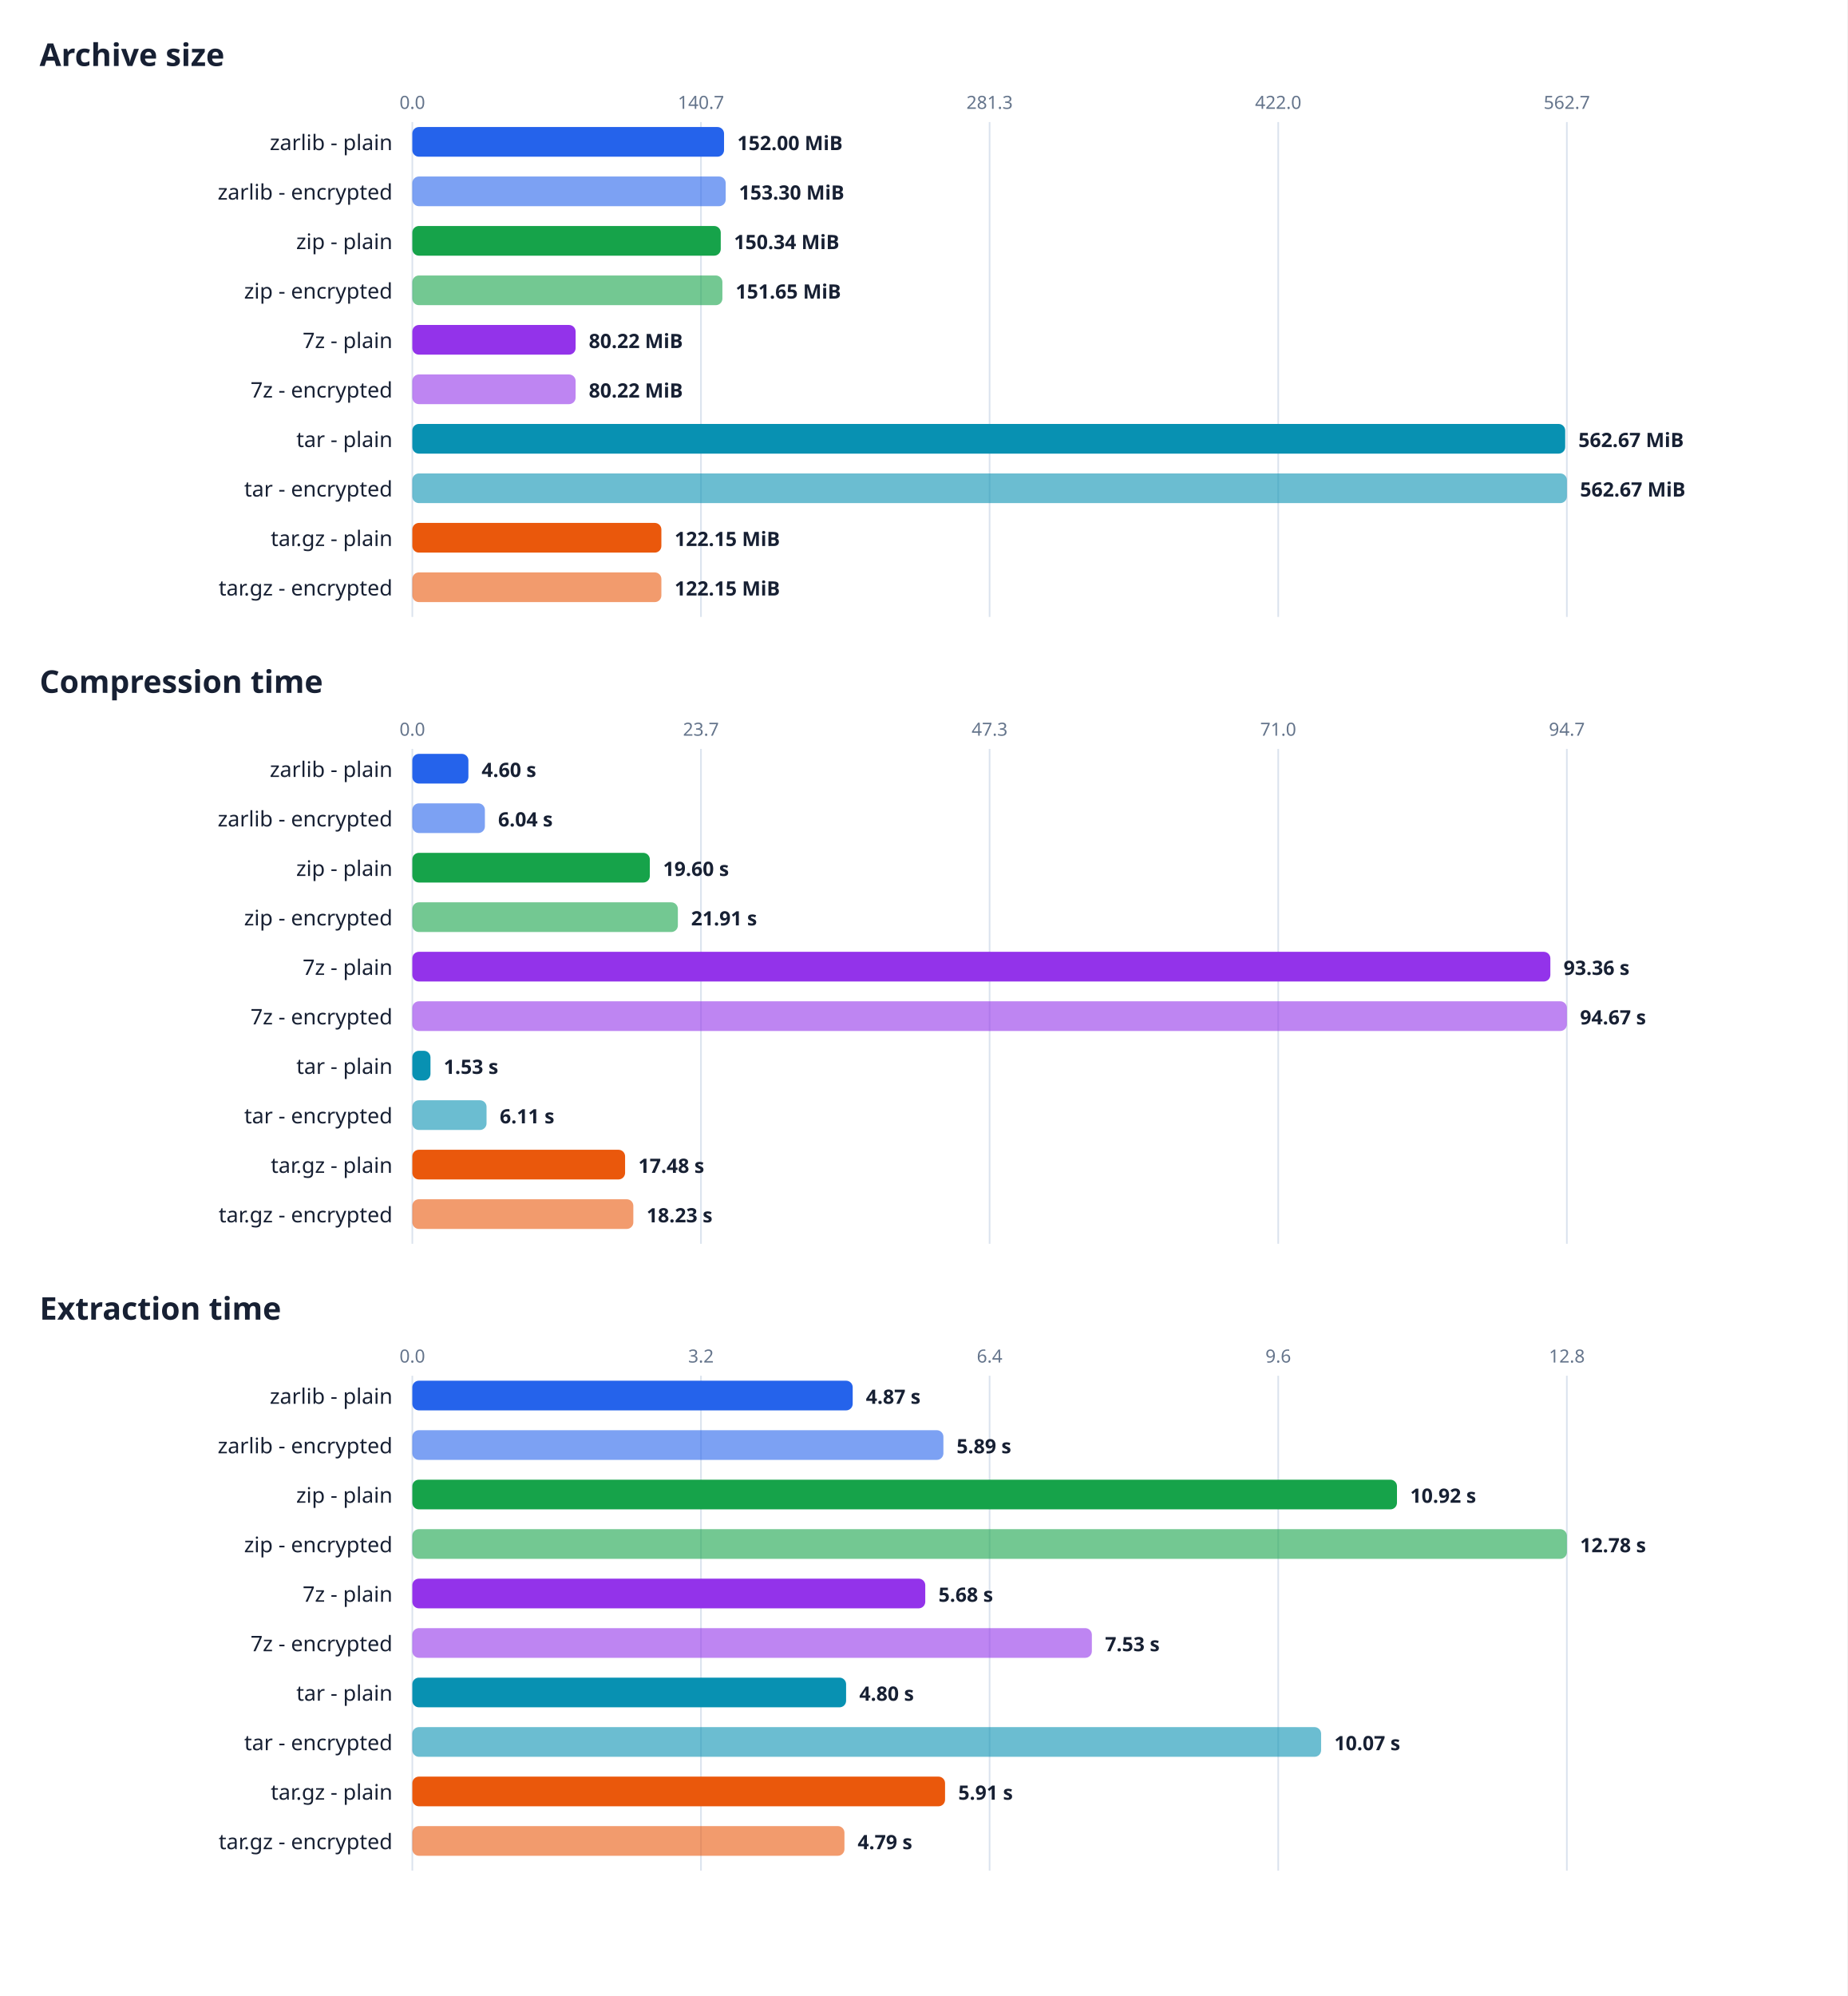
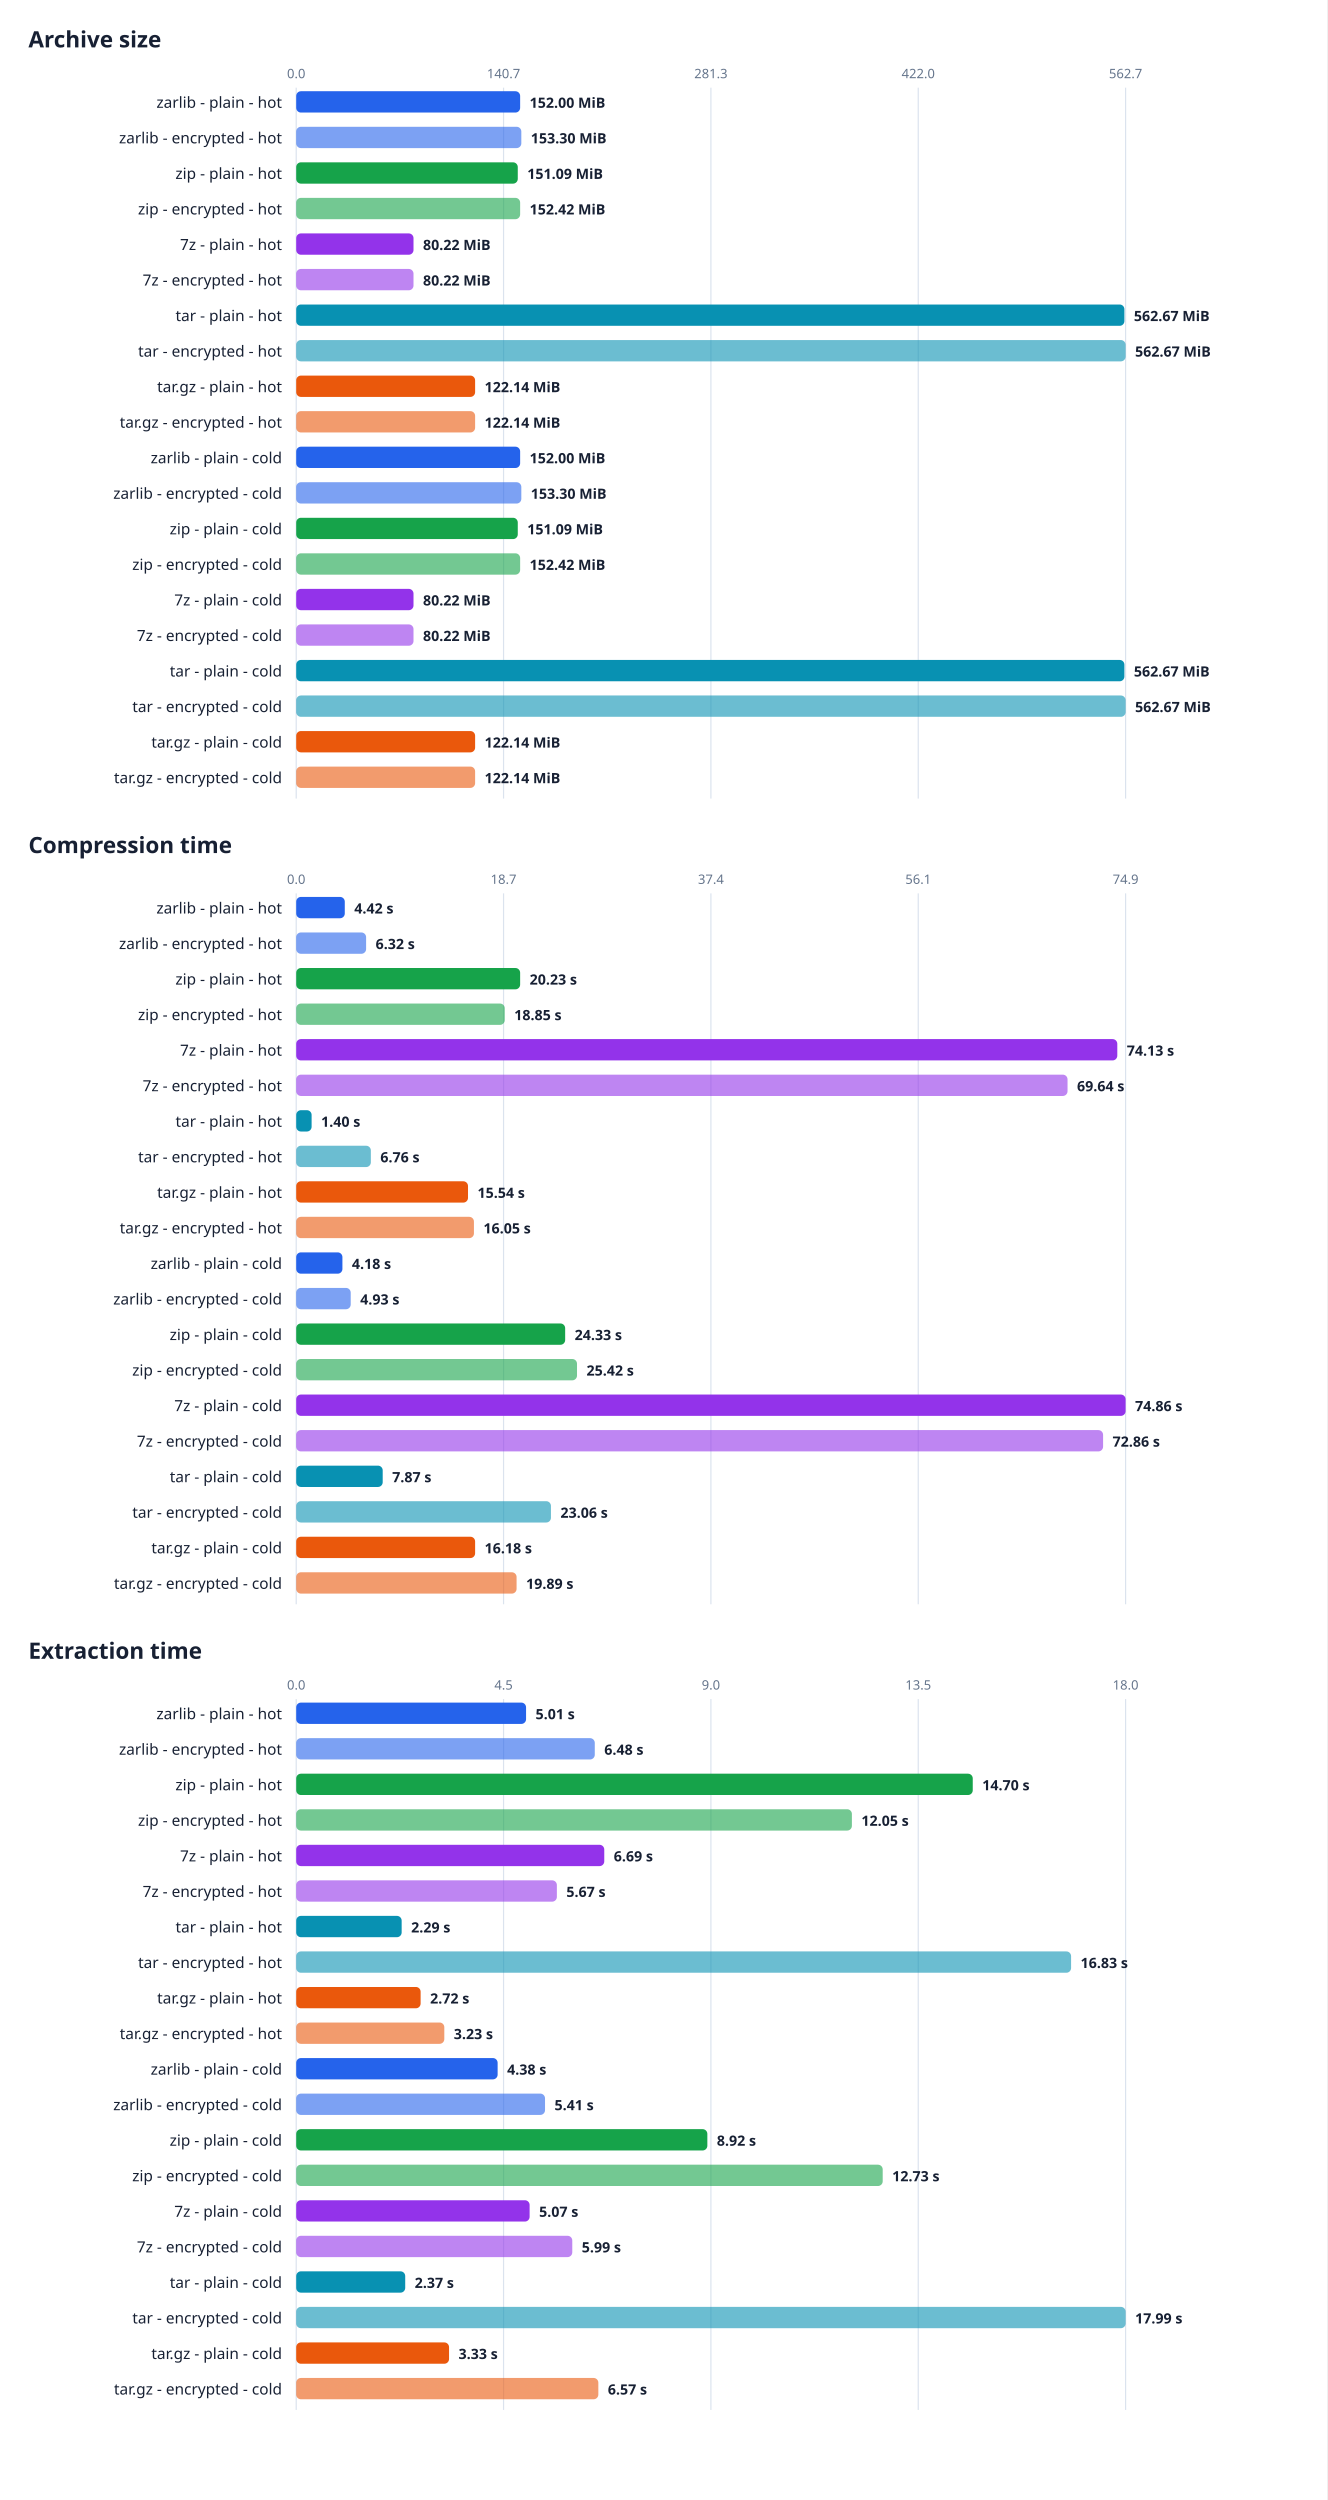
- <svg xmlns="http://www.w3.org/2000/svg" width="1120" height="1210" viewBox="0 0 1120 1210" role="img" aria-labelledby="title description">
+ <svg xmlns="http://www.w3.org/2000/svg" width="1120" height="2110" viewBox="0 0 1120 2110" role="img" aria-labelledby="title description">
  <style>
  text { font-family: system-ui, sans-serif; fill: #172033; }
  .heading { font-size: 19px; font-weight: 700; }
  .label { font-size: 13px; }
  .axis { font-size: 11px; fill: #64748b; }
  .value { font-size: 12px; font-weight: 600; }
  .grid { stroke: #dbe3ee; stroke-width: 1; }
</style>
  <rect width="100%" height="100%" fill="#ffffff" />
  <text x="24" y="40" class="heading">Archive size</text>
-   <line x1="250" y1="74" x2="250" y2="374" class="grid" />
+   <line x1="250" y1="74" x2="250" y2="674" class="grid" />
  <text x="250" y="66" text-anchor="middle" class="axis">0.0</text>
-   <line x1="425" y1="74" x2="425" y2="374" class="grid" />
+   <line x1="425" y1="74" x2="425" y2="674" class="grid" />
  <text x="425" y="66" text-anchor="middle" class="axis">140.7</text>
-   <line x1="600" y1="74" x2="600" y2="374" class="grid" />
+   <line x1="600" y1="74" x2="600" y2="674" class="grid" />
  <text x="600" y="66" text-anchor="middle" class="axis">281.3</text>
-   <line x1="775" y1="74" x2="775" y2="374" class="grid" />
+   <line x1="775" y1="74" x2="775" y2="674" class="grid" />
  <text x="775" y="66" text-anchor="middle" class="axis">422.0</text>
-   <line x1="950" y1="74" x2="950" y2="374" class="grid" />
+   <line x1="950" y1="74" x2="950" y2="674" class="grid" />
  <text x="950" y="66" text-anchor="middle" class="axis">562.7</text>
-   <text x="238" y="91" text-anchor="end" class="label">zarlib - plain</text>
+   <text x="238" y="91" text-anchor="end" class="label">zarlib - plain - hot</text>
  <rect x="250" y="77" width="189" height="18" rx="4" fill="#2563eb" opacity="1.0" />
  <text x="447" y="91" class="value">152.00 MiB</text>
-   <text x="238" y="121" text-anchor="end" class="label">zarlib - encrypted</text>
+   <text x="238" y="121" text-anchor="end" class="label">zarlib - encrypted - hot</text>
  <rect x="250" y="107" width="190" height="18" rx="4" fill="#2563eb" opacity="0.60" />
  <text x="448" y="121" class="value">153.30 MiB</text>
-   <text x="238" y="151" text-anchor="end" class="label">zip - plain</text>
+   <text x="238" y="151" text-anchor="end" class="label">zip - plain - hot</text>
  <rect x="250" y="137" width="187" height="18" rx="4" fill="#16a34a" opacity="1.0" />
-   <text x="445" y="151" class="value">150.34 MiB</text>
-   <text x="238" y="181" text-anchor="end" class="label">zip - encrypted</text>
-   <rect x="250" y="167" width="188" height="18" rx="4" fill="#16a34a" opacity="0.60" />
-   <text x="446" y="181" class="value">151.65 MiB</text>
-   <text x="238" y="211" text-anchor="end" class="label">7z - plain</text>
+   <text x="445" y="151" class="value">151.09 MiB</text>
+   <text x="238" y="181" text-anchor="end" class="label">zip - encrypted - hot</text>
+   <rect x="250" y="167" width="189" height="18" rx="4" fill="#16a34a" opacity="0.60" />
+   <text x="447" y="181" class="value">152.42 MiB</text>
+   <text x="238" y="211" text-anchor="end" class="label">7z - plain - hot</text>
  <rect x="250" y="197" width="99" height="18" rx="4" fill="#9333ea" opacity="1.0" />
  <text x="357" y="211" class="value">80.22 MiB</text>
-   <text x="238" y="241" text-anchor="end" class="label">7z - encrypted</text>
+   <text x="238" y="241" text-anchor="end" class="label">7z - encrypted - hot</text>
  <rect x="250" y="227" width="99" height="18" rx="4" fill="#9333ea" opacity="0.60" />
  <text x="357" y="241" class="value">80.22 MiB</text>
-   <text x="238" y="271" text-anchor="end" class="label">tar - plain</text>
+   <text x="238" y="271" text-anchor="end" class="label">tar - plain - hot</text>
  <rect x="250" y="257" width="699" height="18" rx="4" fill="#0891b2" opacity="1.0" />
  <text x="957" y="271" class="value">562.67 MiB</text>
-   <text x="238" y="301" text-anchor="end" class="label">tar - encrypted</text>
+   <text x="238" y="301" text-anchor="end" class="label">tar - encrypted - hot</text>
  <rect x="250" y="287" width="700" height="18" rx="4" fill="#0891b2" opacity="0.60" />
  <text x="958" y="301" class="value">562.67 MiB</text>
-   <text x="238" y="331" text-anchor="end" class="label">tar.gz - plain</text>
+   <text x="238" y="331" text-anchor="end" class="label">tar.gz - plain - hot</text>
  <rect x="250" y="317" width="151" height="18" rx="4" fill="#ea580c" opacity="1.0" />
-   <text x="409" y="331" class="value">122.15 MiB</text>
-   <text x="238" y="361" text-anchor="end" class="label">tar.gz - encrypted</text>
+   <text x="409" y="331" class="value">122.14 MiB</text>
+   <text x="238" y="361" text-anchor="end" class="label">tar.gz - encrypted - hot</text>
  <rect x="250" y="347" width="151" height="18" rx="4" fill="#ea580c" opacity="0.60" />
-   <text x="409" y="361" class="value">122.15 MiB</text>
-   <text x="24" y="420" class="heading">Compression time</text>
-   <line x1="250" y1="454" x2="250" y2="754" class="grid" />
-   <text x="250" y="446" text-anchor="middle" class="axis">0.0</text>
-   <line x1="425" y1="454" x2="425" y2="754" class="grid" />
-   <text x="425" y="446" text-anchor="middle" class="axis">23.7</text>
-   <line x1="600" y1="454" x2="600" y2="754" class="grid" />
-   <text x="600" y="446" text-anchor="middle" class="axis">47.3</text>
-   <line x1="775" y1="454" x2="775" y2="754" class="grid" />
-   <text x="775" y="446" text-anchor="middle" class="axis">71.0</text>
-   <line x1="950" y1="454" x2="950" y2="754" class="grid" />
-   <text x="950" y="446" text-anchor="middle" class="axis">94.7</text>
-   <text x="238" y="471" text-anchor="end" class="label">zarlib - plain</text>
-   <rect x="250" y="457" width="34" height="18" rx="4" fill="#2563eb" opacity="1.0" />
-   <text x="292" y="471" class="value">4.60 s</text>
-   <text x="238" y="501" text-anchor="end" class="label">zarlib - encrypted</text>
-   <rect x="250" y="487" width="44" height="18" rx="4" fill="#2563eb" opacity="0.60" />
-   <text x="302" y="501" class="value">6.04 s</text>
-   <text x="238" y="531" text-anchor="end" class="label">zip - plain</text>
-   <rect x="250" y="517" width="144" height="18" rx="4" fill="#16a34a" opacity="1.0" />
-   <text x="402" y="531" class="value">19.60 s</text>
-   <text x="238" y="561" text-anchor="end" class="label">zip - encrypted</text>
-   <rect x="250" y="547" width="161" height="18" rx="4" fill="#16a34a" opacity="0.60" />
-   <text x="419" y="561" class="value">21.91 s</text>
-   <text x="238" y="591" text-anchor="end" class="label">7z - plain</text>
-   <rect x="250" y="577" width="690" height="18" rx="4" fill="#9333ea" opacity="1.0" />
-   <text x="948" y="591" class="value">93.36 s</text>
-   <text x="238" y="621" text-anchor="end" class="label">7z - encrypted</text>
-   <rect x="250" y="607" width="700" height="18" rx="4" fill="#9333ea" opacity="0.60" />
-   <text x="958" y="621" class="value">94.67 s</text>
-   <text x="238" y="651" text-anchor="end" class="label">tar - plain</text>
-   <rect x="250" y="637" width="11" height="18" rx="4" fill="#0891b2" opacity="1.0" />
-   <text x="269" y="651" class="value">1.53 s</text>
-   <text x="238" y="681" text-anchor="end" class="label">tar - encrypted</text>
-   <rect x="250" y="667" width="45" height="18" rx="4" fill="#0891b2" opacity="0.60" />
-   <text x="303" y="681" class="value">6.11 s</text>
-   <text x="238" y="711" text-anchor="end" class="label">tar.gz - plain</text>
-   <rect x="250" y="697" width="129" height="18" rx="4" fill="#ea580c" opacity="1.0" />
-   <text x="387" y="711" class="value">17.48 s</text>
-   <text x="238" y="741" text-anchor="end" class="label">tar.gz - encrypted</text>
-   <rect x="250" y="727" width="134" height="18" rx="4" fill="#ea580c" opacity="0.60" />
-   <text x="392" y="741" class="value">18.23 s</text>
-   <text x="24" y="800" class="heading">Extraction time</text>
-   <line x1="250" y1="834" x2="250" y2="1134" class="grid" />
-   <text x="250" y="826" text-anchor="middle" class="axis">0.0</text>
-   <line x1="425" y1="834" x2="425" y2="1134" class="grid" />
-   <text x="425" y="826" text-anchor="middle" class="axis">3.2</text>
-   <line x1="600" y1="834" x2="600" y2="1134" class="grid" />
-   <text x="600" y="826" text-anchor="middle" class="axis">6.4</text>
-   <line x1="775" y1="834" x2="775" y2="1134" class="grid" />
-   <text x="775" y="826" text-anchor="middle" class="axis">9.6</text>
-   <line x1="950" y1="834" x2="950" y2="1134" class="grid" />
-   <text x="950" y="826" text-anchor="middle" class="axis">12.8</text>
-   <text x="238" y="851" text-anchor="end" class="label">zarlib - plain</text>
-   <rect x="250" y="837" width="267" height="18" rx="4" fill="#2563eb" opacity="1.0" />
-   <text x="525" y="851" class="value">4.87 s</text>
-   <text x="238" y="881" text-anchor="end" class="label">zarlib - encrypted</text>
-   <rect x="250" y="867" width="322" height="18" rx="4" fill="#2563eb" opacity="0.60" />
-   <text x="580" y="881" class="value">5.89 s</text>
-   <text x="238" y="911" text-anchor="end" class="label">zip - plain</text>
-   <rect x="250" y="897" width="597" height="18" rx="4" fill="#16a34a" opacity="1.0" />
-   <text x="855" y="911" class="value">10.92 s</text>
-   <text x="238" y="941" text-anchor="end" class="label">zip - encrypted</text>
-   <rect x="250" y="927" width="700" height="18" rx="4" fill="#16a34a" opacity="0.60" />
-   <text x="958" y="941" class="value">12.78 s</text>
-   <text x="238" y="971" text-anchor="end" class="label">7z - plain</text>
-   <rect x="250" y="957" width="311" height="18" rx="4" fill="#9333ea" opacity="1.0" />
-   <text x="569" y="971" class="value">5.68 s</text>
-   <text x="238" y="1001" text-anchor="end" class="label">7z - encrypted</text>
-   <rect x="250" y="987" width="412" height="18" rx="4" fill="#9333ea" opacity="0.60" />
-   <text x="670" y="1001" class="value">7.53 s</text>
-   <text x="238" y="1031" text-anchor="end" class="label">tar - plain</text>
-   <rect x="250" y="1017" width="263" height="18" rx="4" fill="#0891b2" opacity="1.0" />
-   <text x="521" y="1031" class="value">4.80 s</text>
-   <text x="238" y="1061" text-anchor="end" class="label">tar - encrypted</text>
-   <rect x="250" y="1047" width="551" height="18" rx="4" fill="#0891b2" opacity="0.60" />
-   <text x="809" y="1061" class="value">10.07 s</text>
-   <text x="238" y="1091" text-anchor="end" class="label">tar.gz - plain</text>
-   <rect x="250" y="1077" width="323" height="18" rx="4" fill="#ea580c" opacity="1.0" />
-   <text x="581" y="1091" class="value">5.91 s</text>
-   <text x="238" y="1121" text-anchor="end" class="label">tar.gz - encrypted</text>
-   <rect x="250" y="1107" width="262" height="18" rx="4" fill="#ea580c" opacity="0.60" />
-   <text x="520" y="1121" class="value">4.79 s</text>
+   <text x="409" y="361" class="value">122.14 MiB</text>
+   <text x="238" y="391" text-anchor="end" class="label">zarlib - plain - cold</text>
+   <rect x="250" y="377" width="189" height="18" rx="4" fill="#2563eb" opacity="1.0" />
+   <text x="447" y="391" class="value">152.00 MiB</text>
+   <text x="238" y="421" text-anchor="end" class="label">zarlib - encrypted - cold</text>
+   <rect x="250" y="407" width="190" height="18" rx="4" fill="#2563eb" opacity="0.60" />
+   <text x="448" y="421" class="value">153.30 MiB</text>
+   <text x="238" y="451" text-anchor="end" class="label">zip - plain - cold</text>
+   <rect x="250" y="437" width="187" height="18" rx="4" fill="#16a34a" opacity="1.0" />
+   <text x="445" y="451" class="value">151.09 MiB</text>
+   <text x="238" y="481" text-anchor="end" class="label">zip - encrypted - cold</text>
+   <rect x="250" y="467" width="189" height="18" rx="4" fill="#16a34a" opacity="0.60" />
+   <text x="447" y="481" class="value">152.42 MiB</text>
+   <text x="238" y="511" text-anchor="end" class="label">7z - plain - cold</text>
+   <rect x="250" y="497" width="99" height="18" rx="4" fill="#9333ea" opacity="1.0" />
+   <text x="357" y="511" class="value">80.22 MiB</text>
+   <text x="238" y="541" text-anchor="end" class="label">7z - encrypted - cold</text>
+   <rect x="250" y="527" width="99" height="18" rx="4" fill="#9333ea" opacity="0.60" />
+   <text x="357" y="541" class="value">80.22 MiB</text>
+   <text x="238" y="571" text-anchor="end" class="label">tar - plain - cold</text>
+   <rect x="250" y="557" width="699" height="18" rx="4" fill="#0891b2" opacity="1.0" />
+   <text x="957" y="571" class="value">562.67 MiB</text>
+   <text x="238" y="601" text-anchor="end" class="label">tar - encrypted - cold</text>
+   <rect x="250" y="587" width="700" height="18" rx="4" fill="#0891b2" opacity="0.60" />
+   <text x="958" y="601" class="value">562.67 MiB</text>
+   <text x="238" y="631" text-anchor="end" class="label">tar.gz - plain - cold</text>
+   <rect x="250" y="617" width="151" height="18" rx="4" fill="#ea580c" opacity="1.0" />
+   <text x="409" y="631" class="value">122.14 MiB</text>
+   <text x="238" y="661" text-anchor="end" class="label">tar.gz - encrypted - cold</text>
+   <rect x="250" y="647" width="151" height="18" rx="4" fill="#ea580c" opacity="0.60" />
+   <text x="409" y="661" class="value">122.14 MiB</text>
+   <text x="24" y="720" class="heading">Compression time</text>
+   <line x1="250" y1="754" x2="250" y2="1354" class="grid" />
+   <text x="250" y="746" text-anchor="middle" class="axis">0.0</text>
+   <line x1="425" y1="754" x2="425" y2="1354" class="grid" />
+   <text x="425" y="746" text-anchor="middle" class="axis">18.7</text>
+   <line x1="600" y1="754" x2="600" y2="1354" class="grid" />
+   <text x="600" y="746" text-anchor="middle" class="axis">37.4</text>
+   <line x1="775" y1="754" x2="775" y2="1354" class="grid" />
+   <text x="775" y="746" text-anchor="middle" class="axis">56.1</text>
+   <line x1="950" y1="754" x2="950" y2="1354" class="grid" />
+   <text x="950" y="746" text-anchor="middle" class="axis">74.9</text>
+   <text x="238" y="771" text-anchor="end" class="label">zarlib - plain - hot</text>
+   <rect x="250" y="757" width="41" height="18" rx="4" fill="#2563eb" opacity="1.0" />
+   <text x="299" y="771" class="value">4.42 s</text>
+   <text x="238" y="801" text-anchor="end" class="label">zarlib - encrypted - hot</text>
+   <rect x="250" y="787" width="59" height="18" rx="4" fill="#2563eb" opacity="0.60" />
+   <text x="317" y="801" class="value">6.32 s</text>
+   <text x="238" y="831" text-anchor="end" class="label">zip - plain - hot</text>
+   <rect x="250" y="817" width="189" height="18" rx="4" fill="#16a34a" opacity="1.0" />
+   <text x="447" y="831" class="value">20.23 s</text>
+   <text x="238" y="861" text-anchor="end" class="label">zip - encrypted - hot</text>
+   <rect x="250" y="847" width="176" height="18" rx="4" fill="#16a34a" opacity="0.60" />
+   <text x="434" y="861" class="value">18.85 s</text>
+   <text x="238" y="891" text-anchor="end" class="label">7z - plain - hot</text>
+   <rect x="250" y="877" width="693" height="18" rx="4" fill="#9333ea" opacity="1.0" />
+   <text x="951" y="891" class="value">74.13 s</text>
+   <text x="238" y="921" text-anchor="end" class="label">7z - encrypted - hot</text>
+   <rect x="250" y="907" width="651" height="18" rx="4" fill="#9333ea" opacity="0.60" />
+   <text x="909" y="921" class="value">69.64 s</text>
+   <text x="238" y="951" text-anchor="end" class="label">tar - plain - hot</text>
+   <rect x="250" y="937" width="13" height="18" rx="4" fill="#0891b2" opacity="1.0" />
+   <text x="271" y="951" class="value">1.40 s</text>
+   <text x="238" y="981" text-anchor="end" class="label">tar - encrypted - hot</text>
+   <rect x="250" y="967" width="63" height="18" rx="4" fill="#0891b2" opacity="0.60" />
+   <text x="321" y="981" class="value">6.76 s</text>
+   <text x="238" y="1011" text-anchor="end" class="label">tar.gz - plain - hot</text>
+   <rect x="250" y="997" width="145" height="18" rx="4" fill="#ea580c" opacity="1.0" />
+   <text x="403" y="1011" class="value">15.54 s</text>
+   <text x="238" y="1041" text-anchor="end" class="label">tar.gz - encrypted - hot</text>
+   <rect x="250" y="1027" width="150" height="18" rx="4" fill="#ea580c" opacity="0.60" />
+   <text x="408" y="1041" class="value">16.05 s</text>
+   <text x="238" y="1071" text-anchor="end" class="label">zarlib - plain - cold</text>
+   <rect x="250" y="1057" width="39" height="18" rx="4" fill="#2563eb" opacity="1.0" />
+   <text x="297" y="1071" class="value">4.18 s</text>
+   <text x="238" y="1101" text-anchor="end" class="label">zarlib - encrypted - cold</text>
+   <rect x="250" y="1087" width="46" height="18" rx="4" fill="#2563eb" opacity="0.60" />
+   <text x="304" y="1101" class="value">4.93 s</text>
+   <text x="238" y="1131" text-anchor="end" class="label">zip - plain - cold</text>
+   <rect x="250" y="1117" width="227" height="18" rx="4" fill="#16a34a" opacity="1.0" />
+   <text x="485" y="1131" class="value">24.33 s</text>
+   <text x="238" y="1161" text-anchor="end" class="label">zip - encrypted - cold</text>
+   <rect x="250" y="1147" width="237" height="18" rx="4" fill="#16a34a" opacity="0.60" />
+   <text x="495" y="1161" class="value">25.42 s</text>
+   <text x="238" y="1191" text-anchor="end" class="label">7z - plain - cold</text>
+   <rect x="250" y="1177" width="700" height="18" rx="4" fill="#9333ea" opacity="1.0" />
+   <text x="958" y="1191" class="value">74.86 s</text>
+   <text x="238" y="1221" text-anchor="end" class="label">7z - encrypted - cold</text>
+   <rect x="250" y="1207" width="681" height="18" rx="4" fill="#9333ea" opacity="0.60" />
+   <text x="939" y="1221" class="value">72.86 s</text>
+   <text x="238" y="1251" text-anchor="end" class="label">tar - plain - cold</text>
+   <rect x="250" y="1237" width="73" height="18" rx="4" fill="#0891b2" opacity="1.0" />
+   <text x="331" y="1251" class="value">7.87 s</text>
+   <text x="238" y="1281" text-anchor="end" class="label">tar - encrypted - cold</text>
+   <rect x="250" y="1267" width="215" height="18" rx="4" fill="#0891b2" opacity="0.60" />
+   <text x="473" y="1281" class="value">23.06 s</text>
+   <text x="238" y="1311" text-anchor="end" class="label">tar.gz - plain - cold</text>
+   <rect x="250" y="1297" width="151" height="18" rx="4" fill="#ea580c" opacity="1.0" />
+   <text x="409" y="1311" class="value">16.18 s</text>
+   <text x="238" y="1341" text-anchor="end" class="label">tar.gz - encrypted - cold</text>
+   <rect x="250" y="1327" width="186" height="18" rx="4" fill="#ea580c" opacity="0.60" />
+   <text x="444" y="1341" class="value">19.89 s</text>
+   <text x="24" y="1400" class="heading">Extraction time</text>
+   <line x1="250" y1="1434" x2="250" y2="2034" class="grid" />
+   <text x="250" y="1426" text-anchor="middle" class="axis">0.0</text>
+   <line x1="425" y1="1434" x2="425" y2="2034" class="grid" />
+   <text x="425" y="1426" text-anchor="middle" class="axis">4.5</text>
+   <line x1="600" y1="1434" x2="600" y2="2034" class="grid" />
+   <text x="600" y="1426" text-anchor="middle" class="axis">9.0</text>
+   <line x1="775" y1="1434" x2="775" y2="2034" class="grid" />
+   <text x="775" y="1426" text-anchor="middle" class="axis">13.5</text>
+   <line x1="950" y1="1434" x2="950" y2="2034" class="grid" />
+   <text x="950" y="1426" text-anchor="middle" class="axis">18.0</text>
+   <text x="238" y="1451" text-anchor="end" class="label">zarlib - plain - hot</text>
+   <rect x="250" y="1437" width="194" height="18" rx="4" fill="#2563eb" opacity="1.0" />
+   <text x="452" y="1451" class="value">5.01 s</text>
+   <text x="238" y="1481" text-anchor="end" class="label">zarlib - encrypted - hot</text>
+   <rect x="250" y="1467" width="252" height="18" rx="4" fill="#2563eb" opacity="0.60" />
+   <text x="510" y="1481" class="value">6.48 s</text>
+   <text x="238" y="1511" text-anchor="end" class="label">zip - plain - hot</text>
+   <rect x="250" y="1497" width="571" height="18" rx="4" fill="#16a34a" opacity="1.0" />
+   <text x="829" y="1511" class="value">14.70 s</text>
+   <text x="238" y="1541" text-anchor="end" class="label">zip - encrypted - hot</text>
+   <rect x="250" y="1527" width="469" height="18" rx="4" fill="#16a34a" opacity="0.60" />
+   <text x="727" y="1541" class="value">12.05 s</text>
+   <text x="238" y="1571" text-anchor="end" class="label">7z - plain - hot</text>
+   <rect x="250" y="1557" width="260" height="18" rx="4" fill="#9333ea" opacity="1.0" />
+   <text x="518" y="1571" class="value">6.69 s</text>
+   <text x="238" y="1601" text-anchor="end" class="label">7z - encrypted - hot</text>
+   <rect x="250" y="1587" width="220" height="18" rx="4" fill="#9333ea" opacity="0.60" />
+   <text x="478" y="1601" class="value">5.67 s</text>
+   <text x="238" y="1631" text-anchor="end" class="label">tar - plain - hot</text>
+   <rect x="250" y="1617" width="89" height="18" rx="4" fill="#0891b2" opacity="1.0" />
+   <text x="347" y="1631" class="value">2.29 s</text>
+   <text x="238" y="1661" text-anchor="end" class="label">tar - encrypted - hot</text>
+   <rect x="250" y="1647" width="654" height="18" rx="4" fill="#0891b2" opacity="0.60" />
+   <text x="912" y="1661" class="value">16.83 s</text>
+   <text x="238" y="1691" text-anchor="end" class="label">tar.gz - plain - hot</text>
+   <rect x="250" y="1677" width="105" height="18" rx="4" fill="#ea580c" opacity="1.0" />
+   <text x="363" y="1691" class="value">2.72 s</text>
+   <text x="238" y="1721" text-anchor="end" class="label">tar.gz - encrypted - hot</text>
+   <rect x="250" y="1707" width="125" height="18" rx="4" fill="#ea580c" opacity="0.60" />
+   <text x="383" y="1721" class="value">3.23 s</text>
+   <text x="238" y="1751" text-anchor="end" class="label">zarlib - plain - cold</text>
+   <rect x="250" y="1737" width="170" height="18" rx="4" fill="#2563eb" opacity="1.0" />
+   <text x="428" y="1751" class="value">4.38 s</text>
+   <text x="238" y="1781" text-anchor="end" class="label">zarlib - encrypted - cold</text>
+   <rect x="250" y="1767" width="210" height="18" rx="4" fill="#2563eb" opacity="0.60" />
+   <text x="468" y="1781" class="value">5.41 s</text>
+   <text x="238" y="1811" text-anchor="end" class="label">zip - plain - cold</text>
+   <rect x="250" y="1797" width="347" height="18" rx="4" fill="#16a34a" opacity="1.0" />
+   <text x="605" y="1811" class="value">8.92 s</text>
+   <text x="238" y="1841" text-anchor="end" class="label">zip - encrypted - cold</text>
+   <rect x="250" y="1827" width="495" height="18" rx="4" fill="#16a34a" opacity="0.60" />
+   <text x="753" y="1841" class="value">12.73 s</text>
+   <text x="238" y="1871" text-anchor="end" class="label">7z - plain - cold</text>
+   <rect x="250" y="1857" width="197" height="18" rx="4" fill="#9333ea" opacity="1.0" />
+   <text x="455" y="1871" class="value">5.07 s</text>
+   <text x="238" y="1901" text-anchor="end" class="label">7z - encrypted - cold</text>
+   <rect x="250" y="1887" width="233" height="18" rx="4" fill="#9333ea" opacity="0.60" />
+   <text x="491" y="1901" class="value">5.99 s</text>
+   <text x="238" y="1931" text-anchor="end" class="label">tar - plain - cold</text>
+   <rect x="250" y="1917" width="92" height="18" rx="4" fill="#0891b2" opacity="1.0" />
+   <text x="350" y="1931" class="value">2.37 s</text>
+   <text x="238" y="1961" text-anchor="end" class="label">tar - encrypted - cold</text>
+   <rect x="250" y="1947" width="700" height="18" rx="4" fill="#0891b2" opacity="0.60" />
+   <text x="958" y="1961" class="value">17.99 s</text>
+   <text x="238" y="1991" text-anchor="end" class="label">tar.gz - plain - cold</text>
+   <rect x="250" y="1977" width="129" height="18" rx="4" fill="#ea580c" opacity="1.0" />
+   <text x="387" y="1991" class="value">3.33 s</text>
+   <text x="238" y="2021" text-anchor="end" class="label">tar.gz - encrypted - cold</text>
+   <rect x="250" y="2007" width="255" height="18" rx="4" fill="#ea580c" opacity="0.60" />
+   <text x="513" y="2021" class="value">6.57 s</text>
</svg>
